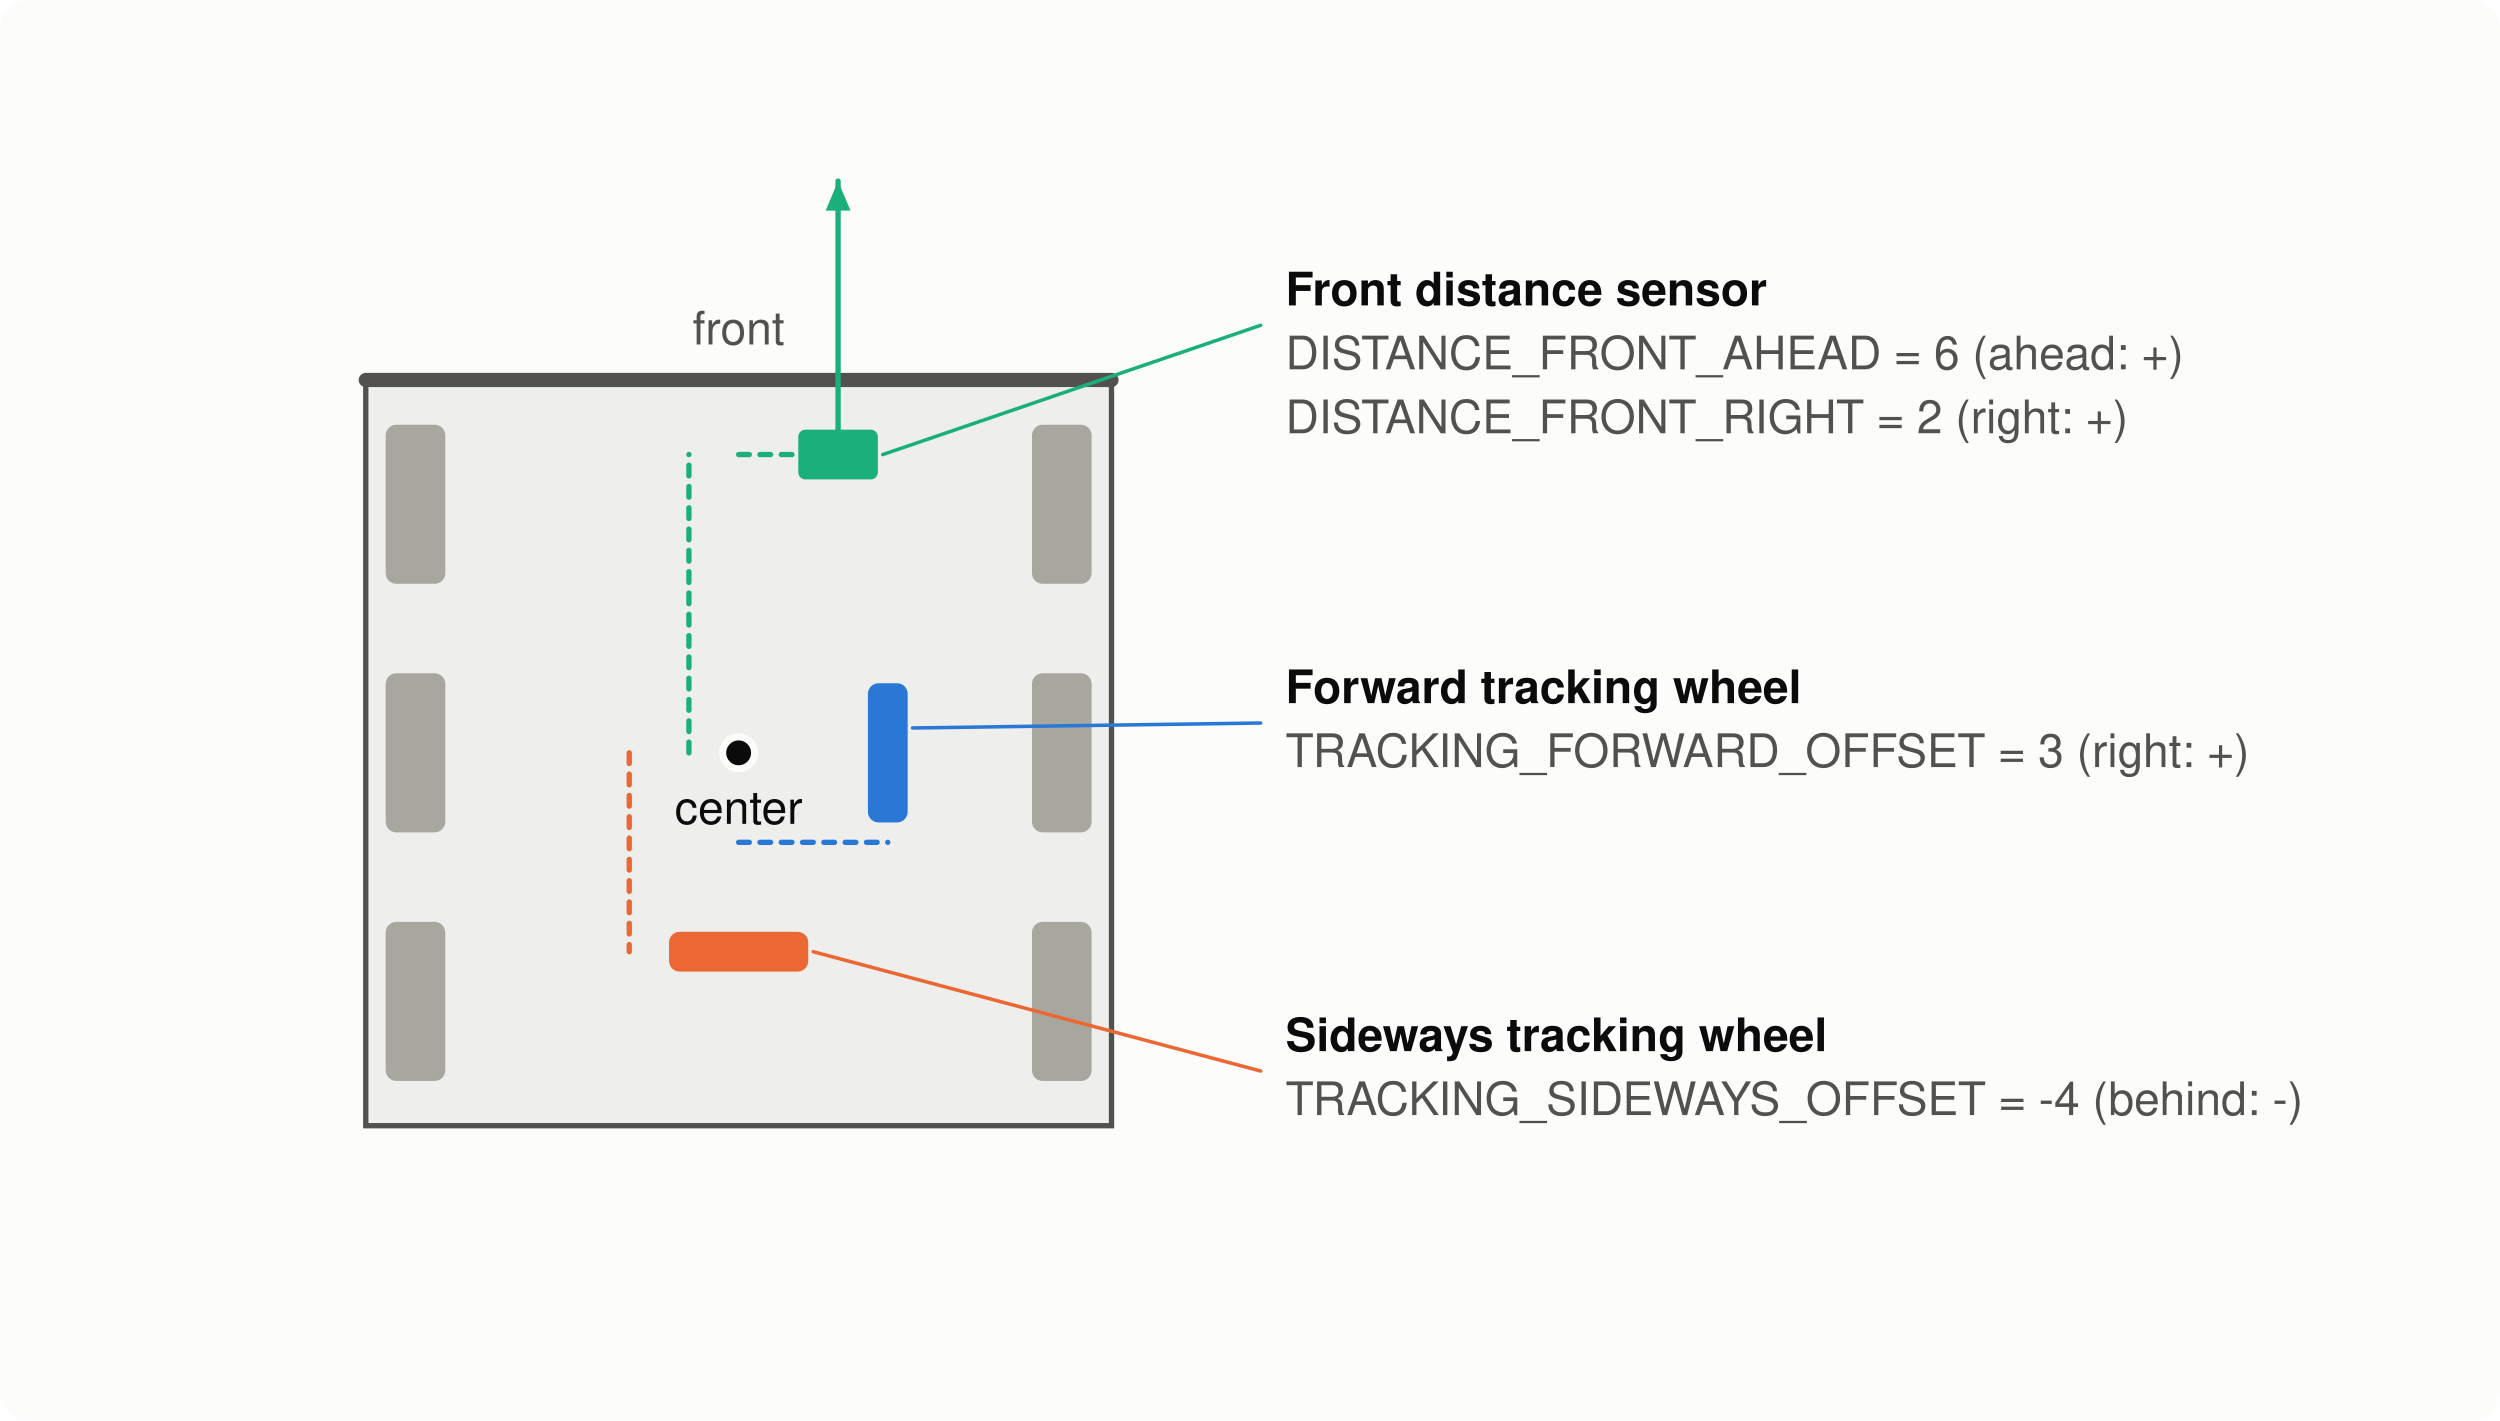
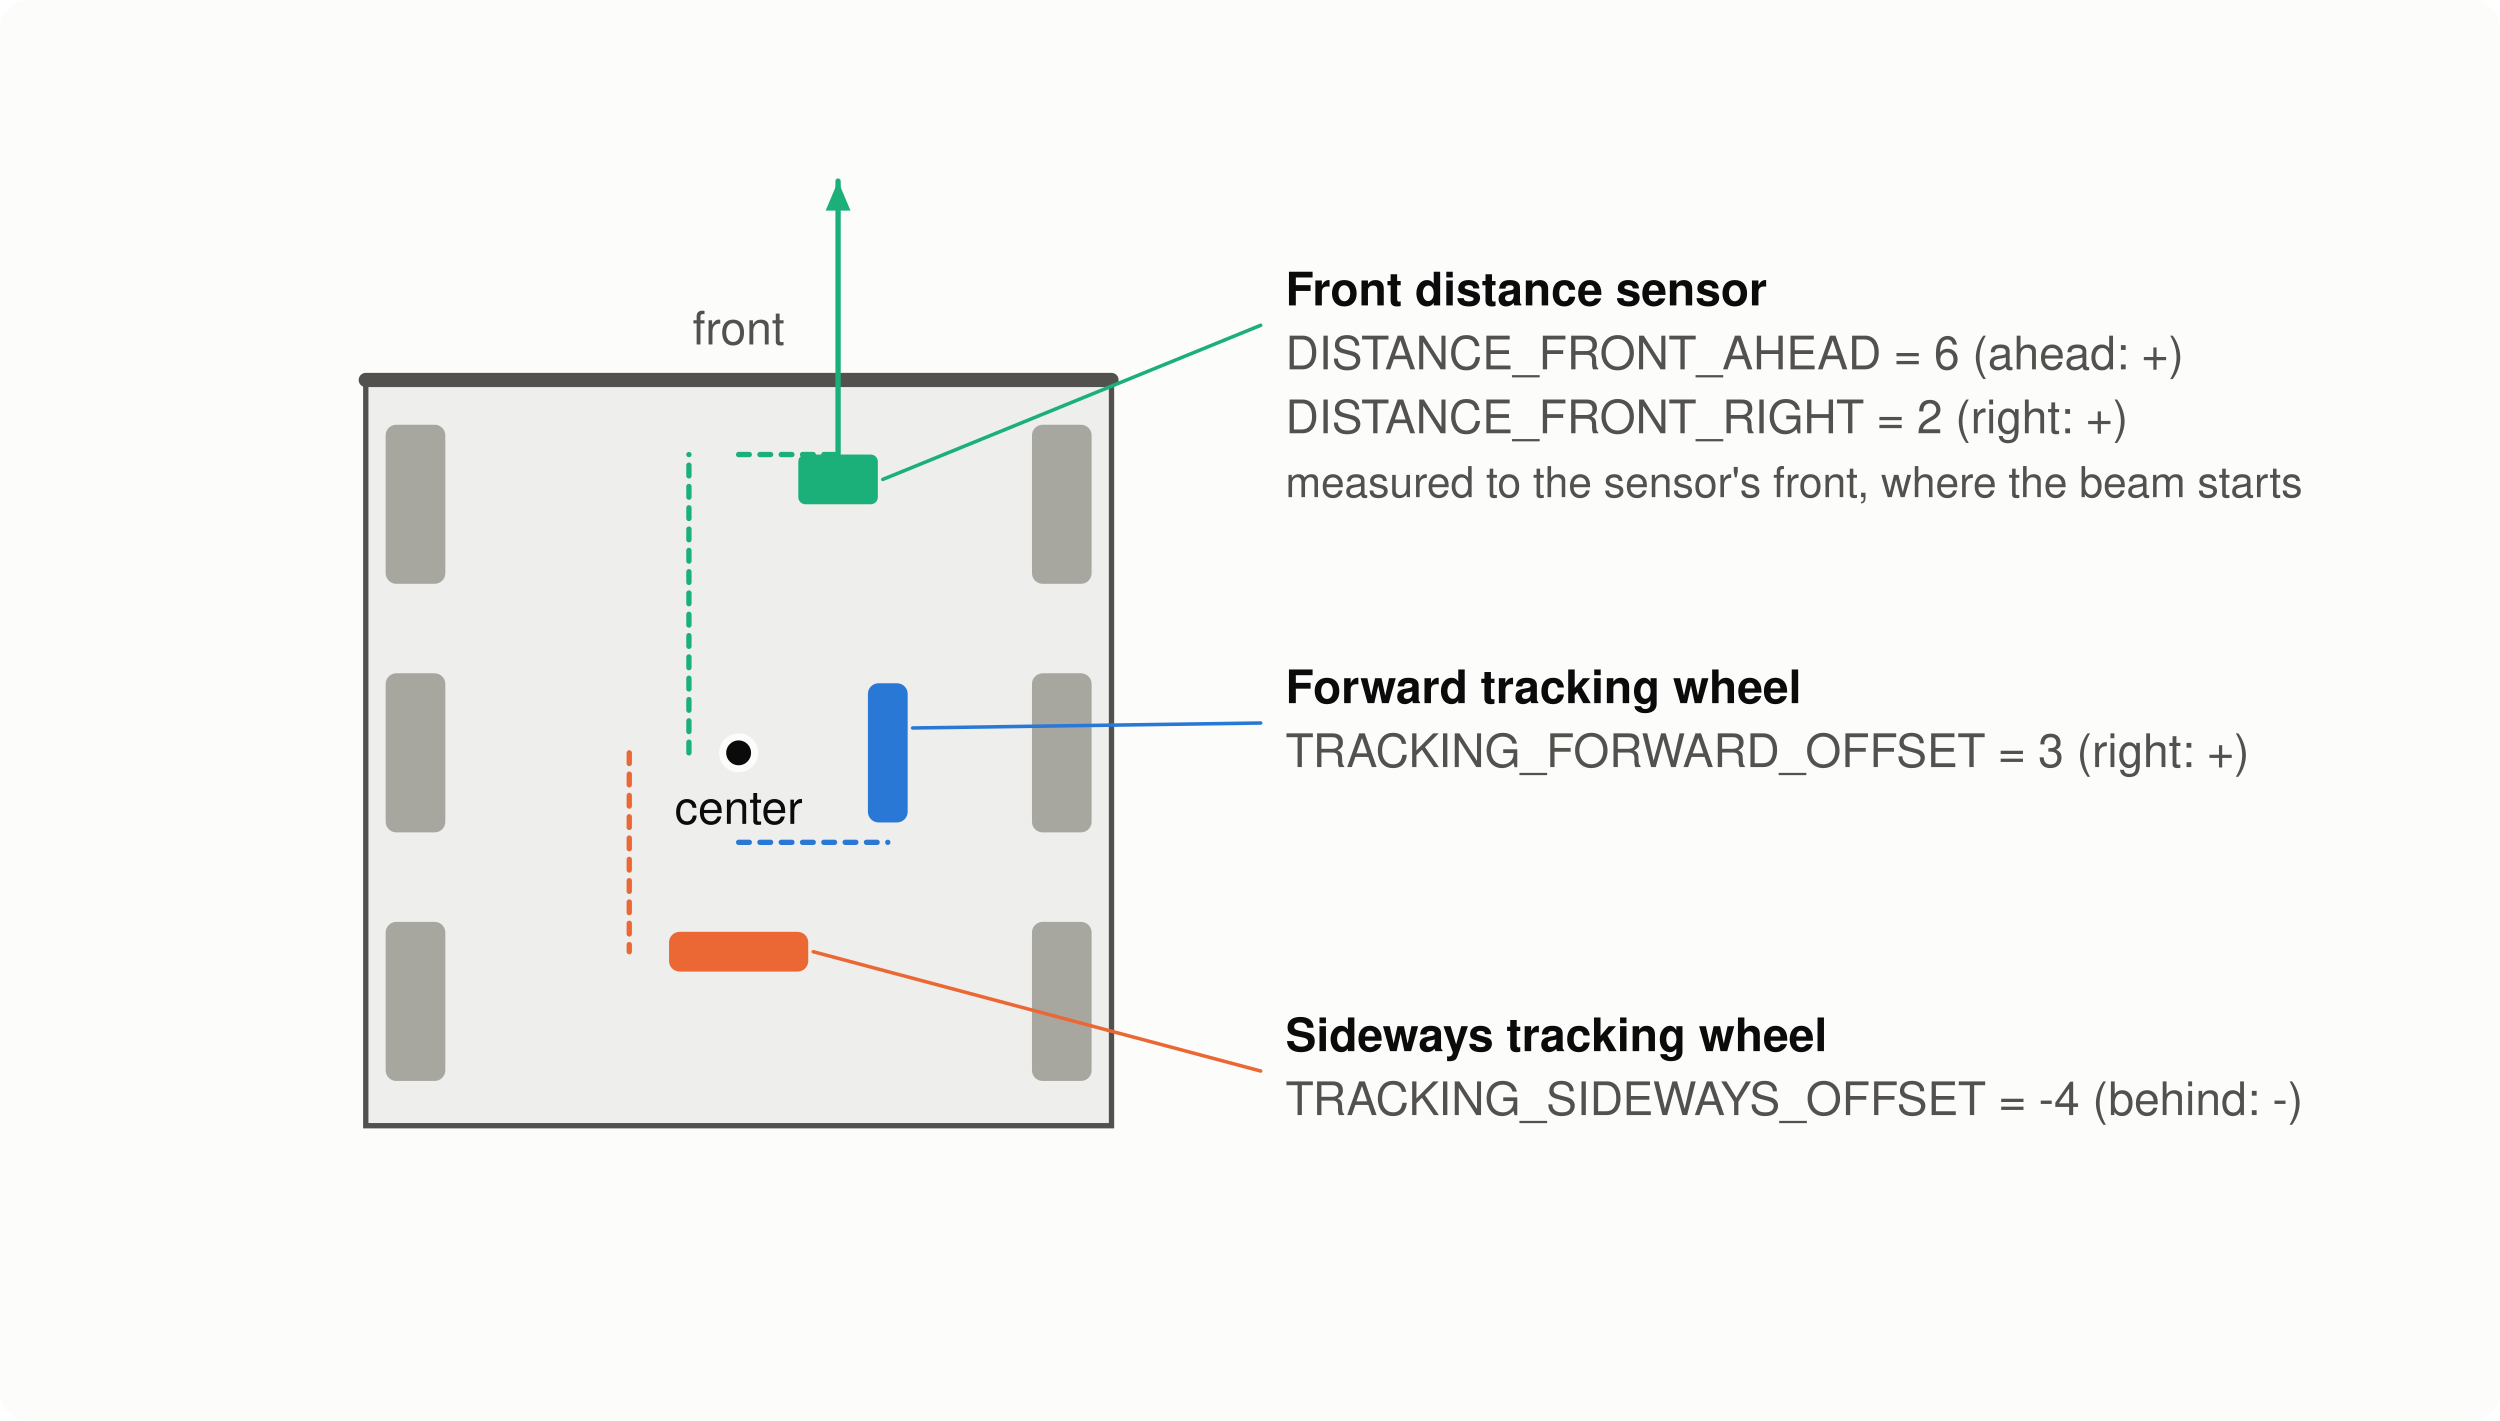
<svg xmlns="http://www.w3.org/2000/svg" width="704" height="400" viewBox="0 0 704 400" font-family="-apple-system, Segoe UI, Helvetica, Arial, sans-serif">
  <rect width="100%" height="100%" rx="8" fill="#fcfcfb" />
  <path d="M103.0 107.0 L313.0 107.0 L313.0 317.0 L103.0 317.0 Z" fill="#52514e" fill-opacity="0.08" stroke="#52514e" stroke-opacity="1.00" stroke-width="1.5" />
  <line x1="103.0" y1="107.0" x2="313.0" y2="107.0" stroke="#52514e" stroke-opacity="1.00" stroke-width="4" stroke-linecap="round" />
  <rect x="108.6" y="259.6" width="16.8" height="44.8" rx="3" fill="#a8a79f" />
  <rect x="108.6" y="189.6" width="16.8" height="44.8" rx="3" fill="#a8a79f" />
  <rect x="108.6" y="119.6" width="16.8" height="44.8" rx="3" fill="#a8a79f" />
  <rect x="290.6" y="259.6" width="16.8" height="44.8" rx="3" fill="#a8a79f" />
  <rect x="290.6" y="189.6" width="16.8" height="44.8" rx="3" fill="#a8a79f" />
  <rect x="290.6" y="119.6" width="16.8" height="44.8" rx="3" fill="#a8a79f" />
  <text x="208.0" y="97.0" text-anchor="middle" fill="#52514e" font-size="13">front</text>
  <circle cx="208.0" cy="212.0" r="4.5" fill="#0b0b0b" stroke="#fcfcfb" stroke-width="2" />
  <text x="208.0" y="232.0" text-anchor="middle" fill="#0b0b0b" font-size="13">center</text>
  <rect x="244.4" y="192.4" width="11.2" height="39.2" rx="3" fill="#2a78d6" />
  <line x1="208.0" y1="237.2" x2="250.0" y2="237.2" stroke="#2a78d6" stroke-width="1.5" stroke-linecap="round" stroke-dasharray="3 3" />
  <rect x="188.4" y="262.4" width="39.2" height="11.2" rx="3" fill="#eb6834" />
  <line x1="177.2" y1="212.0" x2="177.2" y2="268.0" stroke="#eb6834" stroke-width="1.5" stroke-linecap="round" stroke-dasharray="3 3" />
-   <rect x="224.8" y="121.0" width="22.4" height="14.0" rx="2" fill="#1baf7a" />
+   <rect x="224.8" y="128.0" width="22.4" height="14.0" rx="2" fill="#1baf7a" />
  <line x1="208.0" y1="128.0" x2="236.0" y2="128.0" stroke="#1baf7a" stroke-width="1.5" stroke-linecap="round" stroke-dasharray="3 3" />
  <line x1="194.0" y1="212.0" x2="194.0" y2="128.0" stroke="#1baf7a" stroke-width="1.5" stroke-linecap="round" stroke-dasharray="3 3" />
-   <line x1="236.0" y1="121.0" x2="236.0" y2="51.0" stroke="#1baf7a" stroke-width="1.5" stroke-linecap="round" />
+   <line x1="236.0" y1="128.0" x2="236.0" y2="51.0" stroke="#1baf7a" stroke-width="1.5" stroke-linecap="round" />
  <path d="M236.0 51.0 L239.5 59.3 L232.5 59.3 Z" fill="#1baf7a" />
  <text x="362.0" y="86.0" text-anchor="start" fill="#0b0b0b" font-size="13">
    <tspan font-weight="600">Front distance sensor</tspan>
  </text>
  <text x="362.0" y="104.0" text-anchor="start" fill="#52514e" font-size="13">DISTANCE_FRONT_AHEAD = 6   (ahead: +)</text>
  <text x="362.0" y="122.0" text-anchor="start" fill="#52514e" font-size="13">DISTANCE_FRONT_RIGHT = 2   (right: +)</text>
-   <line x1="248.6" y1="128.0" x2="355.0" y2="91.6" stroke="#1baf7a" stroke-width="1.0" stroke-linecap="round" />
+   <text x="362.0" y="140.0" text-anchor="start" fill="#52514e" font-size="12">measured to the sensor's front, where the beam starts</text>
+   <line x1="248.6" y1="135.0" x2="355.0" y2="91.6" stroke="#1baf7a" stroke-width="1.0" stroke-linecap="round" />
  <text x="362.0" y="198.0" text-anchor="start" fill="#0b0b0b" font-size="13">
    <tspan font-weight="600">Forward tracking wheel</tspan>
  </text>
  <text x="362.0" y="216.0" text-anchor="start" fill="#52514e" font-size="13">TRACKING_FORWARD_OFFSET = 3   (right: +)</text>
  <line x1="257.0" y1="205.0" x2="355.0" y2="203.6" stroke="#2a78d6" stroke-width="1.0" stroke-linecap="round" />
  <text x="362.0" y="296.0" text-anchor="start" fill="#0b0b0b" font-size="13">
    <tspan font-weight="600">Sideways tracking wheel</tspan>
  </text>
  <text x="362.0" y="314.0" text-anchor="start" fill="#52514e" font-size="13">TRACKING_SIDEWAYS_OFFSET = -4   (behind: -)</text>
  <line x1="229.0" y1="268.0" x2="355.0" y2="301.6" stroke="#eb6834" stroke-width="1.0" stroke-linecap="round" />
</svg>
